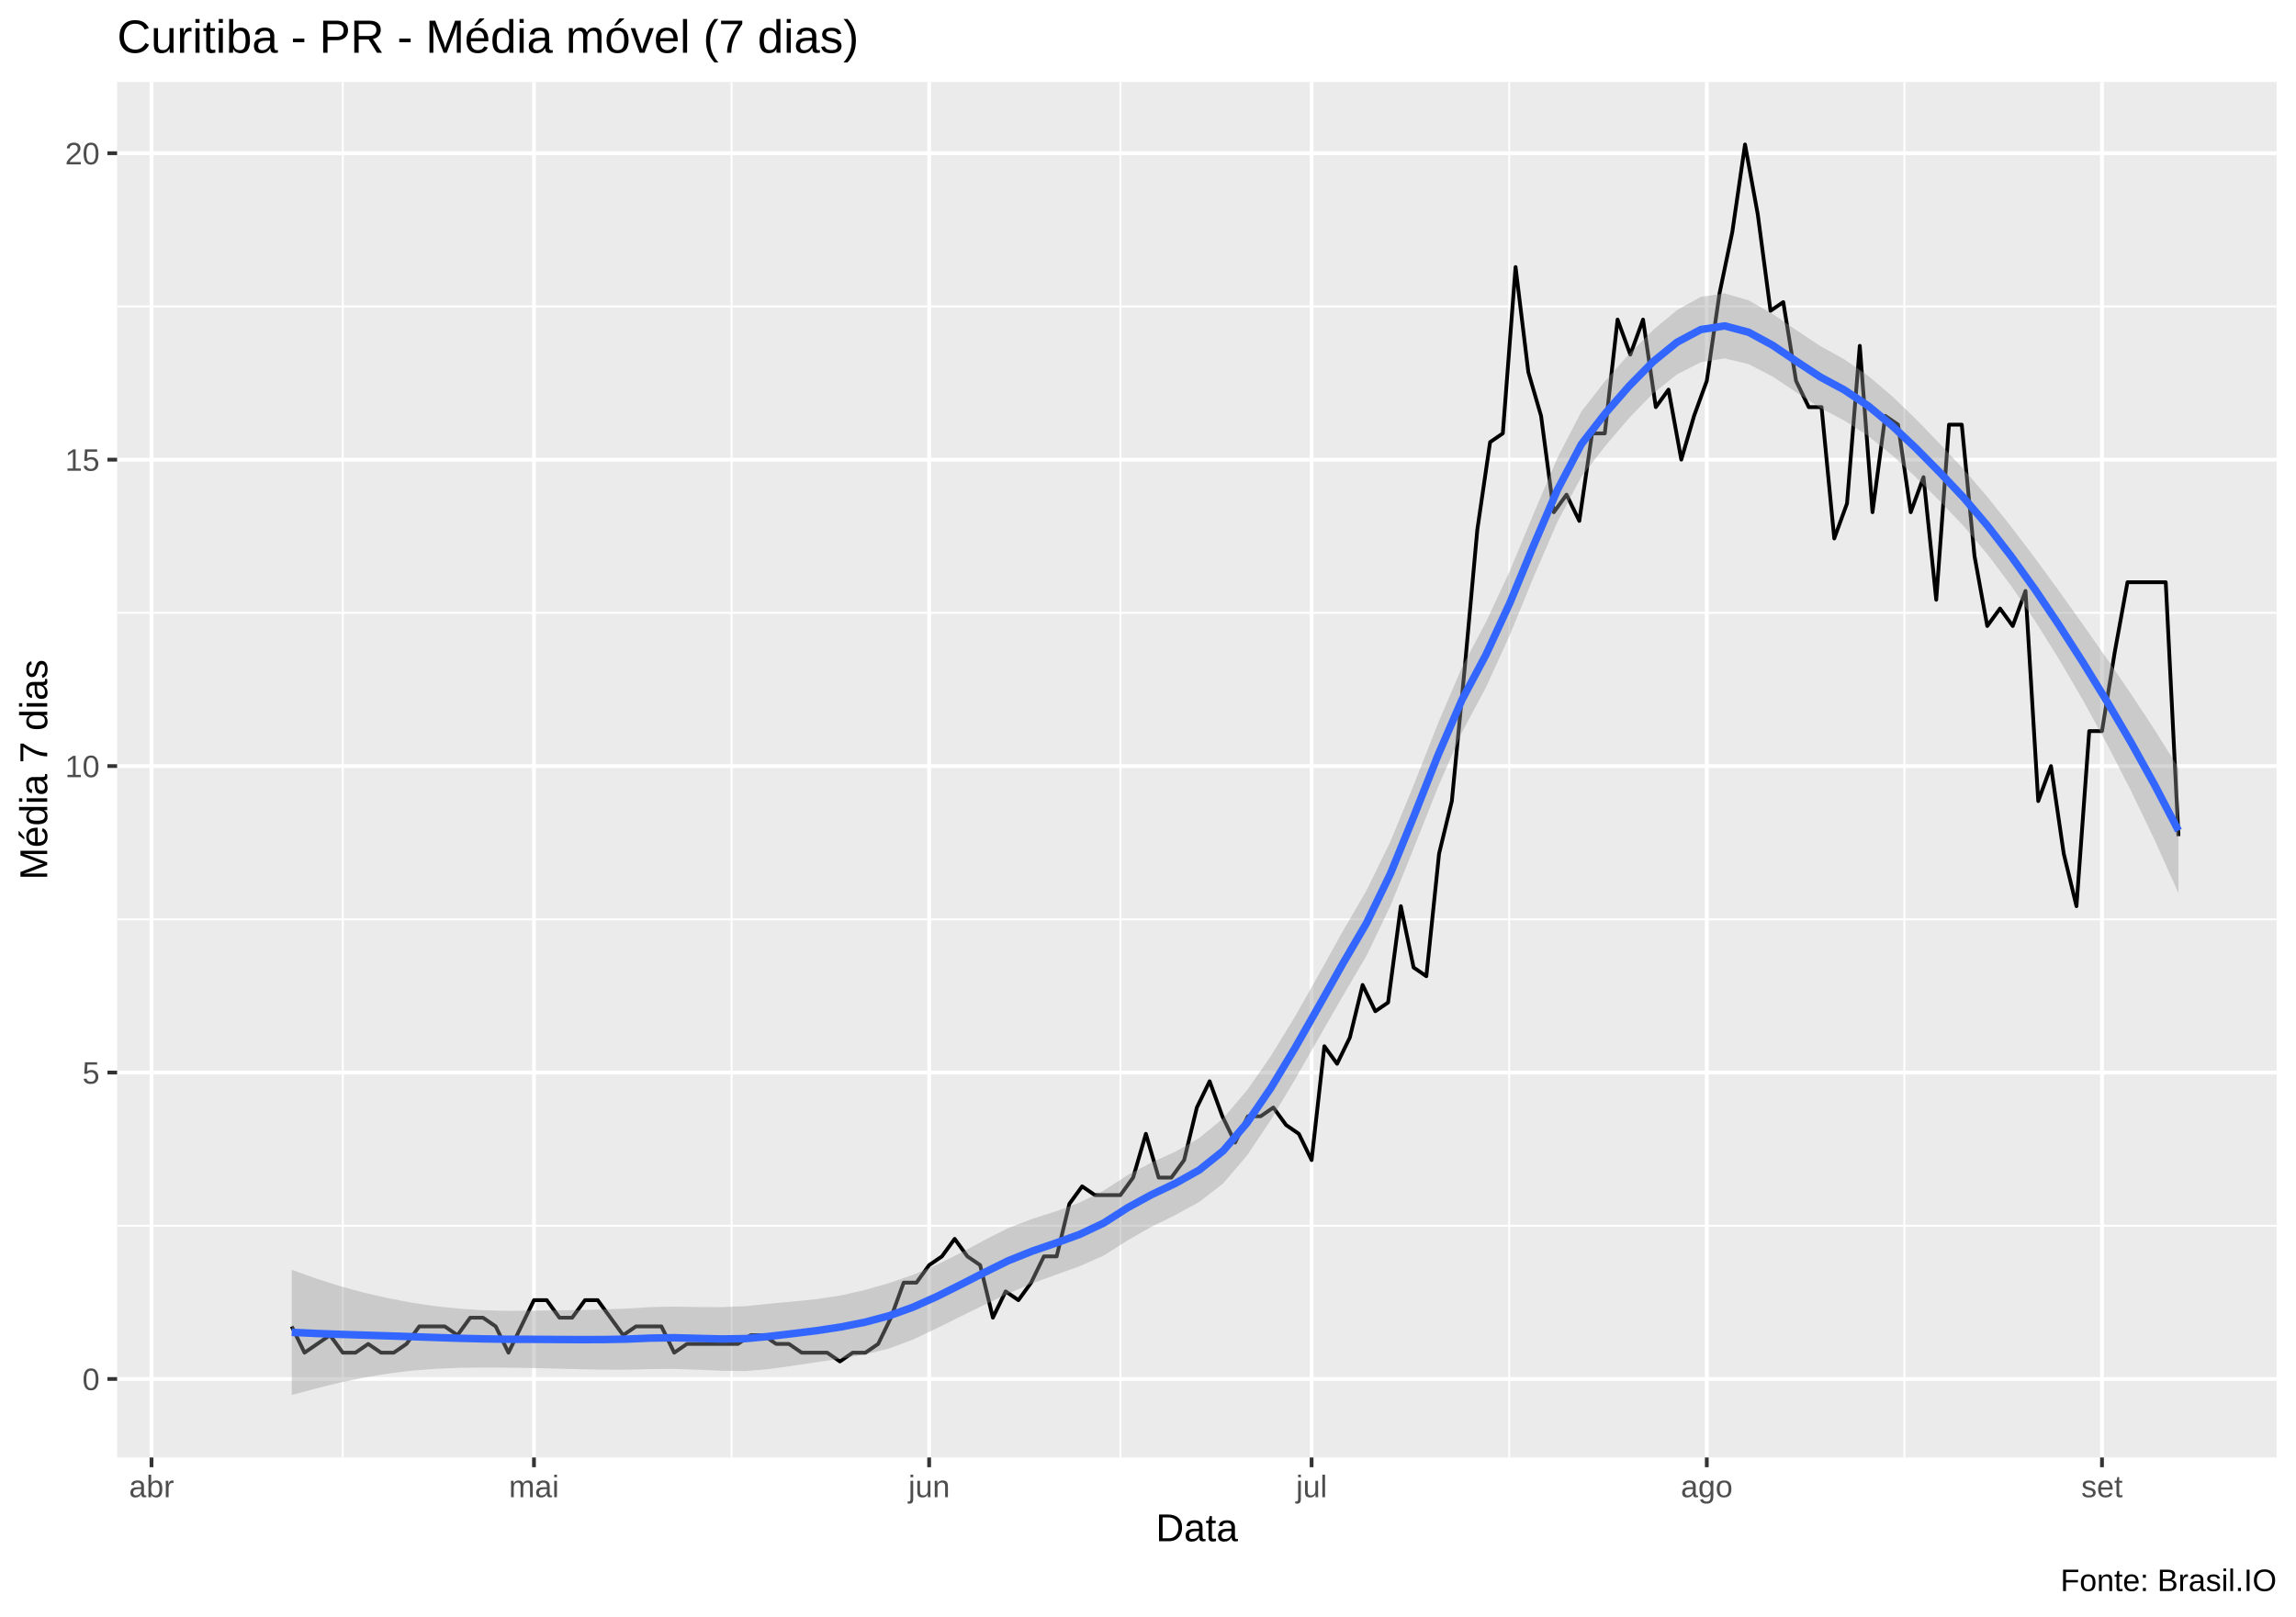
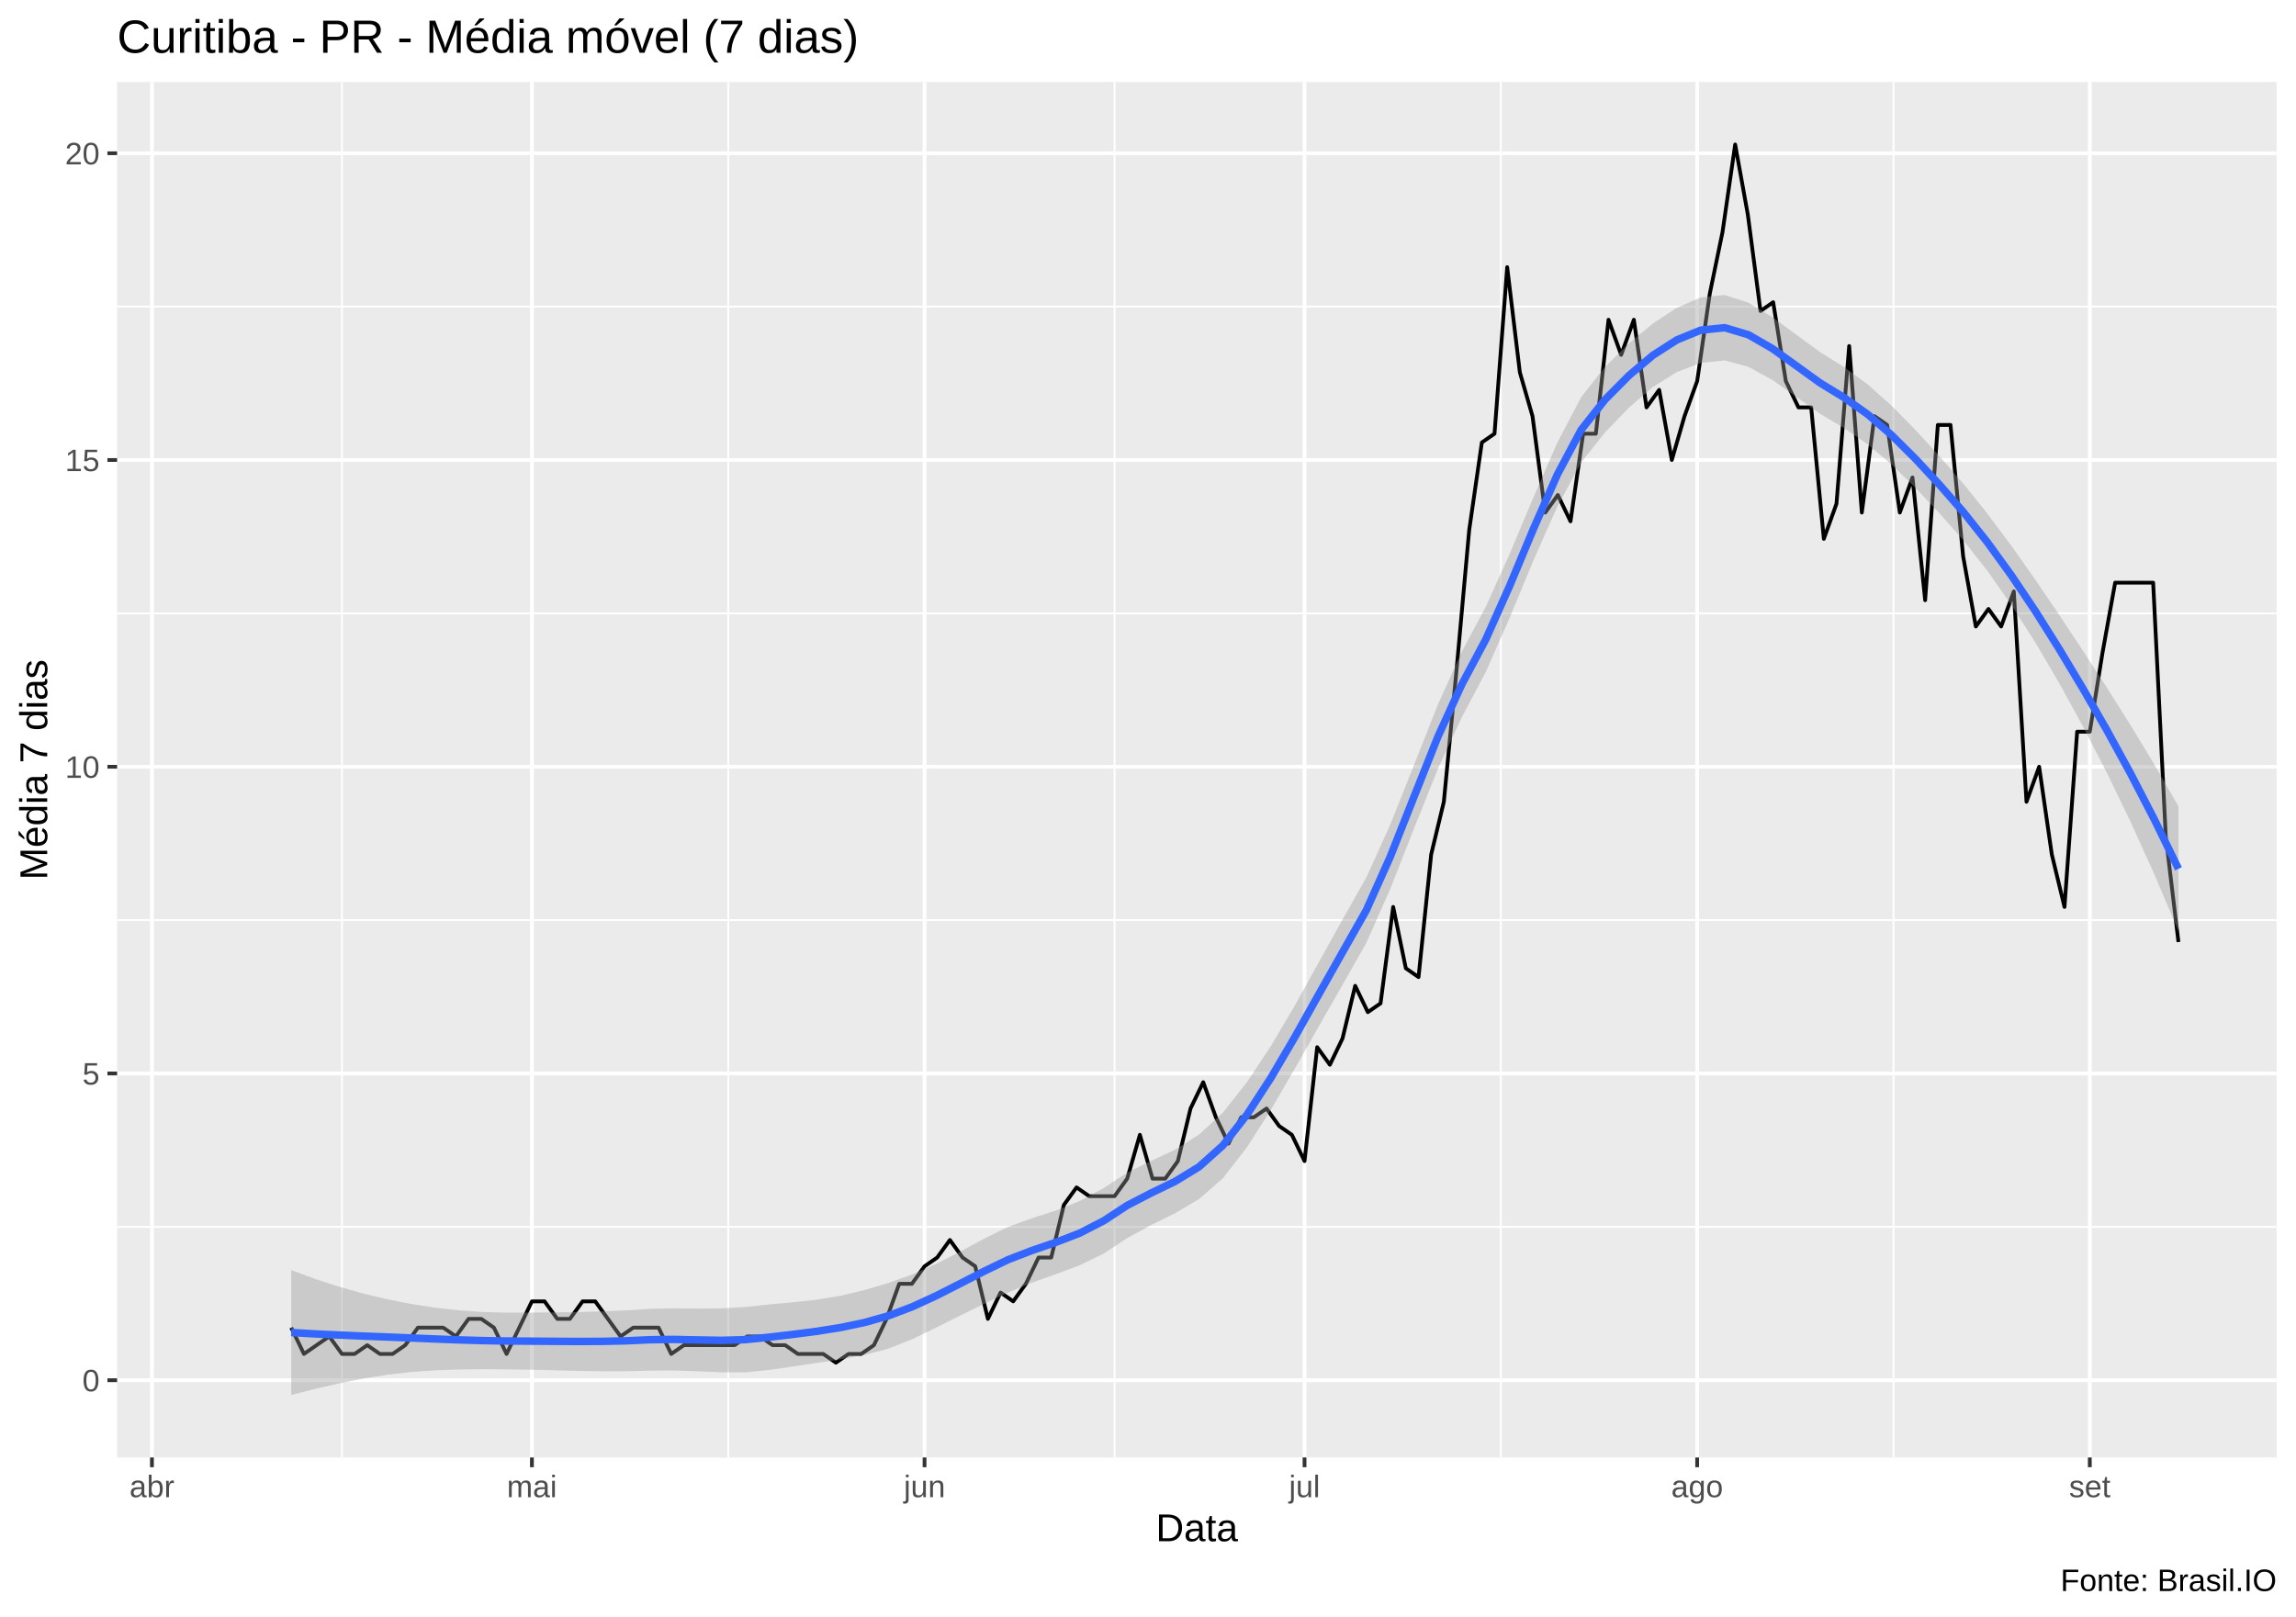
<svg xmlns="http://www.w3.org/2000/svg" viewBox="0 0 649.50 457.50">
  <defs>
    <style type="text/css">
    line, polyline, polygon, path, rect, circle {
      fill: none;
      stroke: #000000;
      stroke-linecap: round;
      stroke-linejoin: round;
      stroke-miterlimit: 10.00;
    }
  </style>
  </defs>
  <rect width="100%" height="100%" style="stroke: none; fill: #FFFFFF;" />
  <rect x="0.00" y="0" width="649.50" height="457.50" style="stroke-width: 1.07; stroke: #FFFFFF; fill: #FFFFFF;" />
  <defs>
    <clipPath id="cpMzMuMTN8NjQ0LjAyfDQxMi4zOHwyMy4xOQ==">
      <rect x="33.13" y="23.19" width="610.89" height="389.19" />
    </clipPath>
  </defs>
  <rect x="33.13" y="23.19" width="610.89" height="389.19" style="stroke-width: 1.07; stroke: none; fill: #EBEBEB;" clip-path="url(#cpMzMuMTN8NjQ0LjAyfDQxMi4zOHwyMy4xOQ==)" />
-   <polyline points="33.13,346.81 644.02,346.81 " style="stroke-width: 0.53; stroke: #FFFFFF; stroke-linecap: butt;" clip-path="url(#cpMzMuMTN8NjQ0LjAyfDQxMi4zOHwyMy4xOQ==)" />
-   <polyline points="33.13,260.11 644.02,260.11 " style="stroke-width: 0.53; stroke: #FFFFFF; stroke-linecap: butt;" clip-path="url(#cpMzMuMTN8NjQ0LjAyfDQxMi4zOHwyMy4xOQ==)" />
-   <polyline points="33.13,173.40 644.02,173.40 " style="stroke-width: 0.53; stroke: #FFFFFF; stroke-linecap: butt;" clip-path="url(#cpMzMuMTN8NjQ0LjAyfDQxMi4zOHwyMy4xOQ==)" />
-   <polyline points="33.13,86.70 644.02,86.70 " style="stroke-width: 0.53; stroke: #FFFFFF; stroke-linecap: butt;" clip-path="url(#cpMzMuMTN8NjQ0LjAyfDQxMi4zOHwyMy4xOQ==)" />
-   <polyline points="96.96,412.38 96.96,23.19 " style="stroke-width: 0.53; stroke: #FFFFFF; stroke-linecap: butt;" clip-path="url(#cpMzMuMTN8NjQ0LjAyfDQxMi4zOHwyMy4xOQ==)" />
-   <polyline points="206.95,412.38 206.95,23.19 " style="stroke-width: 0.53; stroke: #FFFFFF; stroke-linecap: butt;" clip-path="url(#cpMzMuMTN8NjQ0LjAyfDQxMi4zOHwyMy4xOQ==)" />
-   <polyline points="316.94,412.38 316.94,23.19 " style="stroke-width: 0.53; stroke: #FFFFFF; stroke-linecap: butt;" clip-path="url(#cpMzMuMTN8NjQ0LjAyfDQxMi4zOHwyMy4xOQ==)" />
-   <polyline points="426.93,412.38 426.93,23.19 " style="stroke-width: 0.53; stroke: #FFFFFF; stroke-linecap: butt;" clip-path="url(#cpMzMuMTN8NjQ0LjAyfDQxMi4zOHwyMy4xOQ==)" />
-   <polyline points="538.72,412.38 538.72,23.19 " style="stroke-width: 0.53; stroke: #FFFFFF; stroke-linecap: butt;" clip-path="url(#cpMzMuMTN8NjQ0LjAyfDQxMi4zOHwyMy4xOQ==)" />
-   <polyline points="33.13,390.16 644.02,390.16 " style="stroke-width: 1.07; stroke: #FFFFFF; stroke-linecap: butt;" clip-path="url(#cpMzMuMTN8NjQ0LjAyfDQxMi4zOHwyMy4xOQ==)" />
-   <polyline points="33.13,303.46 644.02,303.46 " style="stroke-width: 1.07; stroke: #FFFFFF; stroke-linecap: butt;" clip-path="url(#cpMzMuMTN8NjQ0LjAyfDQxMi4zOHwyMy4xOQ==)" />
-   <polyline points="33.13,216.75 644.02,216.75 " style="stroke-width: 1.07; stroke: #FFFFFF; stroke-linecap: butt;" clip-path="url(#cpMzMuMTN8NjQ0LjAyfDQxMi4zOHwyMy4xOQ==)" />
-   <polyline points="33.13,130.05 644.02,130.05 " style="stroke-width: 1.07; stroke: #FFFFFF; stroke-linecap: butt;" clip-path="url(#cpMzMuMTN8NjQ0LjAyfDQxMi4zOHwyMy4xOQ==)" />
-   <polyline points="33.13,43.35 644.02,43.35 " style="stroke-width: 1.07; stroke: #FFFFFF; stroke-linecap: butt;" clip-path="url(#cpMzMuMTN8NjQ0LjAyfDQxMi4zOHwyMy4xOQ==)" />
-   <polyline points="42.86,412.38 42.86,23.19 " style="stroke-width: 1.07; stroke: #FFFFFF; stroke-linecap: butt;" clip-path="url(#cpMzMuMTN8NjQ0LjAyfDQxMi4zOHwyMy4xOQ==)" />
-   <polyline points="151.05,412.38 151.05,23.19 " style="stroke-width: 1.07; stroke: #FFFFFF; stroke-linecap: butt;" clip-path="url(#cpMzMuMTN8NjQ0LjAyfDQxMi4zOHwyMy4xOQ==)" />
-   <polyline points="262.84,412.38 262.84,23.19 " style="stroke-width: 1.07; stroke: #FFFFFF; stroke-linecap: butt;" clip-path="url(#cpMzMuMTN8NjQ0LjAyfDQxMi4zOHwyMy4xOQ==)" />
-   <polyline points="371.03,412.38 371.03,23.19 " style="stroke-width: 1.07; stroke: #FFFFFF; stroke-linecap: butt;" clip-path="url(#cpMzMuMTN8NjQ0LjAyfDQxMi4zOHwyMy4xOQ==)" />
-   <polyline points="482.82,412.38 482.82,23.19 " style="stroke-width: 1.07; stroke: #FFFFFF; stroke-linecap: butt;" clip-path="url(#cpMzMuMTN8NjQ0LjAyfDQxMi4zOHwyMy4xOQ==)" />
-   <polyline points="594.62,412.38 594.62,23.19 " style="stroke-width: 1.07; stroke: #FFFFFF; stroke-linecap: butt;" clip-path="url(#cpMzMuMTN8NjQ0LjAyfDQxMi4zOHwyMy4xOQ==)" />
-   <polyline points="82.53,375.29 86.14,382.72 89.75,380.25 93.35,377.77 96.96,382.72 100.56,382.72 104.17,380.25 107.78,382.72 111.38,382.72 114.99,380.25 118.60,375.29 122.20,375.29 125.81,375.29 129.41,377.77 133.02,372.82 136.63,372.82 140.23,375.29 143.84,382.72 147.44,375.29 151.05,367.86 154.66,367.86 158.26,372.82 161.87,372.82 165.48,367.86 169.08,367.86 172.69,372.82 176.29,377.77 179.90,375.29 183.51,375.29 187.11,375.29 190.72,382.72 194.33,380.25 197.93,380.25 201.54,380.25 205.14,380.25 208.75,380.25 212.36,377.77 215.96,377.77 219.57,380.25 223.18,380.25 226.78,382.72 230.39,382.72 233.99,382.72 237.60,385.20 241.21,382.72 244.81,382.72 248.42,380.25 252.03,372.82 255.63,362.91 259.24,362.91 262.84,357.95 266.45,355.48 270.06,350.52 273.66,355.48 277.27,357.95 280.87,372.82 284.48,365.38 288.09,367.86 291.69,362.91 295.30,355.48 298.91,355.48 302.51,340.61 306.12,335.66 309.72,338.14 313.33,338.14 316.94,338.14 320.54,333.18 324.15,320.80 327.76,333.18 331.36,333.18 334.97,328.23 338.57,313.36 342.18,305.93 345.79,315.84 349.39,323.27 353.00,315.84 356.61,315.84 360.21,313.36 363.82,318.32 367.42,320.80 371.03,328.23 374.64,296.02 378.24,300.98 381.85,293.55 385.46,278.68 389.06,286.12 392.67,283.64 396.27,256.39 399.88,273.73 403.49,276.21 407.09,241.53 410.70,226.66 414.30,189.51 417.91,149.87 421.52,125.10 425.12,122.62 428.73,75.56 432.34,105.28 435.94,117.67 439.55,144.92 443.15,139.96 446.76,147.39 450.37,122.62 453.97,122.62 457.58,90.42 461.19,100.33 464.79,90.42 468.40,115.19 472.00,110.24 475.61,130.05 479.22,117.67 482.82,107.76 486.43,82.99 490.04,65.65 493.64,40.88 497.25,60.69 500.85,87.94 504.46,85.47 508.07,107.76 511.67,115.19 515.28,115.19 518.88,152.35 522.49,142.44 526.10,97.85 529.70,144.92 533.31,117.67 536.92,120.15 540.52,144.92 544.13,135.01 547.73,169.69 551.34,120.15 554.95,120.15 558.55,157.30 562.16,177.12 565.77,172.17 569.37,177.12 572.98,167.21 576.58,226.66 580.19,216.75 583.80,241.53 587.40,256.39 591.01,206.85 594.62,206.85 598.22,184.55 601.83,164.73 605.43,164.73 609.04,164.73 612.65,164.73 616.25,236.57 " style="stroke-width: 1.07; stroke-linecap: butt;" clip-path="url(#cpMzMuMTN8NjQ0LjAyfDQxMi4zOHwyMy4xOQ==)" />
-   <polygon points="82.53,359.26 89.29,361.70 96.04,363.85 102.80,365.70 109.56,367.26 116.31,368.54 123.07,369.55 129.82,370.26 136.58,370.70 143.34,370.88 150.09,370.83 156.85,370.75 163.60,370.66 170.36,370.50 177.12,370.24 183.87,369.83 190.63,369.68 197.38,369.81 204.14,369.84 210.90,369.55 217.65,368.86 224.41,368.23 231.16,367.55 237.92,366.51 244.68,364.98 251.43,363.05 258.19,360.73 264.94,357.88 271.70,354.51 278.46,350.88 285.21,347.46 291.97,344.88 298.72,342.72 305.48,340.21 312.24,336.84 318.99,332.45 325.75,328.93 332.50,325.84 339.26,321.98 346.01,316.40 352.77,308.46 359.53,298.75 366.28,287.70 373.04,275.76 379.79,263.59 386.55,251.95 393.31,238.13 400.06,221.72 406.82,204.57 413.57,188.79 420.33,176.05 427.09,161.56 433.84,145.33 440.60,129.49 447.35,116.44 454.11,107.75 460.87,100.18 467.62,93.38 474.38,87.76 481.13,83.99 487.89,83.01 494.65,84.98 501.40,88.80 508.16,93.42 514.91,97.89 521.67,101.64 528.43,106.29 535.18,112.03 541.94,118.54 548.69,125.50 555.45,132.73 562.21,140.61 568.96,149.07 575.72,157.98 582.47,167.24 589.23,176.71 595.98,186.33 602.74,196.21 609.50,206.48 616.25,217.28 616.25,252.71 609.50,237.65 602.74,223.58 595.98,210.43 589.23,198.11 582.47,186.53 575.72,175.73 568.96,165.81 562.21,156.83 555.45,148.82 548.69,141.72 541.94,135.00 535.18,128.76 528.43,123.31 521.67,118.95 514.91,115.43 508.16,111.02 501.40,106.53 494.65,103.02 487.89,101.41 481.13,102.49 474.38,105.94 467.62,111.31 460.87,118.25 454.11,126.18 447.35,134.90 440.60,147.60 433.84,163.25 427.09,179.70 420.33,194.53 413.57,207.19 406.82,222.62 400.06,239.66 393.31,256.35 386.55,270.45 379.79,281.93 373.04,293.70 366.28,305.51 359.53,316.82 352.77,326.91 346.01,334.84 339.26,340.07 332.50,343.77 325.75,347.09 318.99,350.94 312.24,355.22 305.48,358.24 298.72,360.66 291.97,363.12 285.21,365.97 278.46,369.19 271.70,372.49 264.94,375.85 258.19,379.04 251.43,381.56 244.68,383.21 237.92,384.38 231.16,385.39 224.41,386.40 217.65,387.35 210.90,387.93 204.14,387.84 197.38,387.53 190.63,387.31 183.87,387.37 177.12,387.54 170.36,387.52 163.60,387.39 156.85,387.21 150.09,387.05 143.34,386.96 136.58,386.92 129.82,387.01 123.07,387.30 116.31,387.83 109.56,388.66 102.80,389.80 96.04,391.22 89.29,392.87 82.53,394.69 " style="stroke-width: 0.00; stroke: none; fill: #999999; fill-opacity: 0.40;" clip-path="url(#cpMzMuMTN8NjQ0LjAyfDQxMi4zOHwyMy4xOQ==)" />
-   <polyline points="82.53,359.26 89.29,361.70 96.04,363.85 102.80,365.70 109.56,367.26 116.31,368.54 123.07,369.55 129.82,370.26 136.58,370.70 143.34,370.88 150.09,370.83 156.85,370.75 163.60,370.66 170.36,370.50 177.12,370.24 183.87,369.83 190.63,369.68 197.38,369.81 204.14,369.84 210.90,369.55 217.65,368.86 224.41,368.23 231.16,367.55 237.92,366.51 244.68,364.98 251.43,363.05 258.19,360.73 264.94,357.88 271.70,354.51 278.46,350.88 285.21,347.46 291.97,344.88 298.72,342.72 305.48,340.21 312.24,336.84 318.99,332.45 325.75,328.93 332.50,325.84 339.26,321.98 346.01,316.40 352.77,308.46 359.53,298.75 366.28,287.70 373.04,275.76 379.79,263.59 386.55,251.95 393.31,238.13 400.06,221.72 406.82,204.57 413.57,188.79 420.33,176.05 427.09,161.56 433.84,145.33 440.60,129.49 447.35,116.44 454.11,107.75 460.87,100.18 467.62,93.38 474.38,87.76 481.13,83.99 487.89,83.01 494.65,84.98 501.40,88.80 508.16,93.42 514.91,97.89 521.67,101.64 528.43,106.29 535.18,112.03 541.94,118.54 548.69,125.50 555.45,132.73 562.21,140.61 568.96,149.07 575.72,157.98 582.47,167.24 589.23,176.71 595.98,186.33 602.74,196.21 609.50,206.48 616.25,217.28 " style="stroke-width: 2.13; stroke: none;" clip-path="url(#cpMzMuMTN8NjQ0LjAyfDQxMi4zOHwyMy4xOQ==)" />
-   <polyline points="616.25,252.71 609.50,237.65 602.74,223.58 595.98,210.43 589.23,198.11 582.47,186.53 575.72,175.73 568.96,165.81 562.21,156.83 555.45,148.82 548.69,141.72 541.94,135.00 535.18,128.76 528.43,123.31 521.67,118.95 514.91,115.43 508.16,111.02 501.40,106.53 494.65,103.02 487.89,101.41 481.13,102.49 474.38,105.94 467.62,111.31 460.87,118.25 454.11,126.18 447.35,134.90 440.60,147.60 433.84,163.25 427.09,179.70 420.33,194.53 413.57,207.19 406.82,222.62 400.06,239.66 393.31,256.35 386.55,270.45 379.79,281.93 373.04,293.70 366.28,305.51 359.53,316.82 352.77,326.91 346.01,334.84 339.26,340.07 332.50,343.77 325.75,347.09 318.99,350.94 312.24,355.22 305.48,358.24 298.72,360.66 291.97,363.12 285.21,365.97 278.46,369.19 271.70,372.49 264.94,375.85 258.19,379.04 251.43,381.56 244.68,383.21 237.92,384.38 231.16,385.39 224.41,386.40 217.65,387.35 210.90,387.93 204.14,387.84 197.38,387.53 190.63,387.31 183.87,387.37 177.12,387.54 170.36,387.52 163.60,387.39 156.85,387.21 150.09,387.05 143.34,386.96 136.58,386.92 129.82,387.01 123.07,387.30 116.31,387.83 109.56,388.66 102.80,389.80 96.04,391.22 89.29,392.87 82.53,394.69 " style="stroke-width: 2.13; stroke: none;" clip-path="url(#cpMzMuMTN8NjQ0LjAyfDQxMi4zOHwyMy4xOQ==)" />
-   <polyline points="82.53,376.97 89.29,377.28 96.04,377.53 102.80,377.75 109.56,377.96 116.31,378.18 123.07,378.42 129.82,378.64 136.58,378.81 143.34,378.92 150.09,378.94 156.85,378.98 163.60,379.02 170.36,379.01 177.12,378.89 183.87,378.60 190.63,378.49 197.38,378.67 204.14,378.84 210.90,378.74 217.65,378.11 224.41,377.31 231.16,376.47 237.92,375.44 244.68,374.10 251.43,372.30 258.19,369.88 264.94,366.87 271.70,363.50 278.46,360.04 285.21,356.71 291.97,354.00 298.72,351.69 305.48,349.23 312.24,346.03 318.99,341.70 325.75,338.01 332.50,334.81 339.26,331.03 346.01,325.62 352.77,317.69 359.53,307.79 366.28,296.61 373.04,284.73 379.79,272.76 386.55,261.20 393.31,247.24 400.06,230.69 406.82,213.59 413.57,197.99 420.33,185.29 427.09,170.63 433.84,154.29 440.60,138.54 447.35,125.67 454.11,116.96 460.87,109.21 467.62,102.34 474.38,96.85 481.13,93.24 487.89,92.21 494.65,94.00 501.40,97.67 508.16,102.22 514.91,106.66 521.67,110.29 528.43,114.80 535.18,120.40 541.94,126.77 548.69,133.61 555.45,140.77 562.21,148.72 568.96,157.44 575.72,166.85 582.47,176.88 589.23,187.41 595.98,198.38 602.74,209.90 609.50,222.07 616.25,235.00 " style="stroke-width: 2.13; stroke: #3366FF; stroke-linecap: butt;" clip-path="url(#cpMzMuMTN8NjQ0LjAyfDQxMi4zOHwyMy4xOQ==)" />
+   <polyline points="33.13,347.12 644.02,347.12 " style="stroke-width: 0.53; stroke: #FFFFFF; stroke-linecap: butt;" clip-path="url(#cpMzMuMTN8NjQ0LjAyfDQxMi4zOHwyMy4xOQ==)" />
+   <polyline points="33.13,260.33 644.02,260.33 " style="stroke-width: 0.53; stroke: #FFFFFF; stroke-linecap: butt;" clip-path="url(#cpMzMuMTN8NjQ0LjAyfDQxMi4zOHwyMy4xOQ==)" />
+   <polyline points="33.13,173.54 644.02,173.54 " style="stroke-width: 0.53; stroke: #FFFFFF; stroke-linecap: butt;" clip-path="url(#cpMzMuMTN8NjQ0LjAyfDQxMi4zOHwyMy4xOQ==)" />
+   <polyline points="33.13,86.75 644.02,86.75 " style="stroke-width: 0.53; stroke: #FFFFFF; stroke-linecap: butt;" clip-path="url(#cpMzMuMTN8NjQ0LjAyfDQxMi4zOHwyMy4xOQ==)" />
+   <polyline points="96.73,412.38 96.73,23.19 " style="stroke-width: 0.53; stroke: #FFFFFF; stroke-linecap: butt;" clip-path="url(#cpMzMuMTN8NjQ0LjAyfDQxMi4zOHwyMy4xOQ==)" />
+   <polyline points="206.01,412.38 206.01,23.19 " style="stroke-width: 0.53; stroke: #FFFFFF; stroke-linecap: butt;" clip-path="url(#cpMzMuMTN8NjQ0LjAyfDQxMi4zOHwyMy4xOQ==)" />
+   <polyline points="315.29,412.38 315.29,23.19 " style="stroke-width: 0.53; stroke: #FFFFFF; stroke-linecap: butt;" clip-path="url(#cpMzMuMTN8NjQ0LjAyfDQxMi4zOHwyMy4xOQ==)" />
+   <polyline points="424.56,412.38 424.56,23.19 " style="stroke-width: 0.53; stroke: #FFFFFF; stroke-linecap: butt;" clip-path="url(#cpMzMuMTN8NjQ0LjAyfDQxMi4zOHwyMy4xOQ==)" />
+   <polyline points="535.64,412.38 535.64,23.19 " style="stroke-width: 0.53; stroke: #FFFFFF; stroke-linecap: butt;" clip-path="url(#cpMzMuMTN8NjQ0LjAyfDQxMi4zOHwyMy4xOQ==)" />
+   <polyline points="33.13,390.51 644.02,390.51 " style="stroke-width: 1.07; stroke: #FFFFFF; stroke-linecap: butt;" clip-path="url(#cpMzMuMTN8NjQ0LjAyfDQxMi4zOHwyMy4xOQ==)" />
+   <polyline points="33.13,303.72 644.02,303.72 " style="stroke-width: 1.07; stroke: #FFFFFF; stroke-linecap: butt;" clip-path="url(#cpMzMuMTN8NjQ0LjAyfDQxMi4zOHwyMy4xOQ==)" />
+   <polyline points="33.13,216.94 644.02,216.94 " style="stroke-width: 1.07; stroke: #FFFFFF; stroke-linecap: butt;" clip-path="url(#cpMzMuMTN8NjQ0LjAyfDQxMi4zOHwyMy4xOQ==)" />
+   <polyline points="33.13,130.15 644.02,130.15 " style="stroke-width: 1.07; stroke: #FFFFFF; stroke-linecap: butt;" clip-path="url(#cpMzMuMTN8NjQ0LjAyfDQxMi4zOHwyMy4xOQ==)" />
+   <polyline points="33.13,43.36 644.02,43.36 " style="stroke-width: 1.07; stroke: #FFFFFF; stroke-linecap: butt;" clip-path="url(#cpMzMuMTN8NjQ0LjAyfDQxMi4zOHwyMy4xOQ==)" />
+   <polyline points="42.98,412.38 42.98,23.19 " style="stroke-width: 1.07; stroke: #FFFFFF; stroke-linecap: butt;" clip-path="url(#cpMzMuMTN8NjQ0LjAyfDQxMi4zOHwyMy4xOQ==)" />
+   <polyline points="150.47,412.38 150.47,23.19 " style="stroke-width: 1.07; stroke: #FFFFFF; stroke-linecap: butt;" clip-path="url(#cpMzMuMTN8NjQ0LjAyfDQxMi4zOHwyMy4xOQ==)" />
+   <polyline points="261.54,412.38 261.54,23.19 " style="stroke-width: 1.07; stroke: #FFFFFF; stroke-linecap: butt;" clip-path="url(#cpMzMuMTN8NjQ0LjAyfDQxMi4zOHwyMy4xOQ==)" />
+   <polyline points="369.03,412.38 369.03,23.19 " style="stroke-width: 1.07; stroke: #FFFFFF; stroke-linecap: butt;" clip-path="url(#cpMzMuMTN8NjQ0LjAyfDQxMi4zOHwyMy4xOQ==)" />
+   <polyline points="480.10,412.38 480.10,23.19 " style="stroke-width: 1.07; stroke: #FFFFFF; stroke-linecap: butt;" clip-path="url(#cpMzMuMTN8NjQ0LjAyfDQxMi4zOHwyMy4xOQ==)" />
+   <polyline points="591.17,412.38 591.17,23.19 " style="stroke-width: 1.07; stroke: #FFFFFF; stroke-linecap: butt;" clip-path="url(#cpMzMuMTN8NjQ0LjAyfDQxMi4zOHwyMy4xOQ==)" />
+   <polyline points="82.39,375.64 85.98,383.08 89.56,380.60 93.14,378.12 96.73,383.08 100.31,383.08 103.89,380.60 107.47,383.08 111.06,383.08 114.64,380.60 118.22,375.64 121.81,375.64 125.39,375.64 128.97,378.12 132.55,373.16 136.14,373.16 139.72,375.64 143.30,383.08 146.89,375.64 150.47,368.20 154.05,368.20 157.64,373.16 161.22,373.16 164.80,368.20 168.38,368.20 171.97,373.16 175.55,378.12 179.13,375.64 182.72,375.64 186.30,375.64 189.88,383.08 193.46,380.60 197.05,380.60 200.63,380.60 204.21,380.60 207.80,380.60 211.38,378.12 214.96,378.12 218.55,380.60 222.13,380.60 225.71,383.08 229.29,383.08 232.88,383.08 236.46,385.55 240.04,383.08 243.63,383.08 247.21,380.60 250.79,373.16 254.37,363.24 257.96,363.24 261.54,358.28 265.12,355.80 268.71,350.84 272.29,355.80 275.87,358.28 279.46,373.16 283.04,365.72 286.62,368.20 290.20,363.24 293.79,355.80 297.37,355.80 300.95,340.92 304.54,335.96 308.12,338.44 311.70,338.44 315.29,338.44 318.87,333.48 322.45,321.08 326.03,333.48 329.62,333.48 333.20,328.52 336.78,313.64 340.37,306.20 343.95,316.12 347.53,323.56 351.11,316.12 354.70,316.12 358.28,313.64 361.86,318.60 365.45,321.08 369.03,328.52 372.61,296.29 376.20,301.25 379.78,293.81 383.36,278.93 386.94,286.37 390.53,283.89 394.11,256.61 397.69,273.97 401.28,276.45 404.86,241.73 408.44,226.85 412.02,189.66 415.61,149.98 419.19,125.19 422.77,122.71 426.36,75.59 429.94,105.35 433.52,117.75 437.11,145.02 440.69,140.06 444.27,147.50 447.85,122.71 451.44,122.71 455.02,90.47 458.60,100.39 462.19,90.47 465.77,115.27 469.35,110.31 472.93,130.15 476.52,117.75 480.10,107.83 483.68,83.03 487.27,65.67 490.85,40.88 494.43,60.71 498.02,87.99 501.60,85.51 505.18,107.83 508.76,115.27 512.35,115.27 515.93,152.46 519.51,142.54 523.10,97.91 526.68,145.02 530.26,117.75 533.84,120.23 537.43,145.02 541.01,135.10 544.59,169.82 548.18,120.23 551.76,120.23 555.34,157.42 558.93,177.26 562.51,172.30 566.09,177.26 569.67,167.34 573.26,226.85 576.84,216.94 580.42,241.73 584.01,256.61 587.59,207.02 591.17,207.02 594.76,184.70 598.34,164.86 601.92,164.86 605.50,164.86 609.09,164.86 612.67,236.77 616.25,266.53 " style="stroke-width: 1.07; stroke-linecap: butt;" clip-path="url(#cpMzMuMTN8NjQ0LjAyfDQxMi4zOHwyMy4xOQ==)" />
+   <polygon points="82.39,359.35 89.15,361.86 95.91,364.06 102.67,365.97 109.42,367.58 116.18,368.91 122.94,369.97 129.70,370.73 136.46,371.20 143.21,371.40 149.97,371.38 156.73,371.32 163.49,371.22 170.24,371.05 177.00,370.76 183.76,370.33 190.52,370.17 197.27,370.24 204.03,370.19 210.79,369.80 217.55,369.07 224.31,368.46 231.06,367.74 237.82,366.61 244.58,365.00 251.34,362.99 258.09,360.57 264.85,357.60 271.61,354.13 278.37,350.47 285.12,347.15 291.88,344.71 298.64,342.52 305.40,339.83 312.16,336.18 318.91,331.78 325.67,328.46 332.43,325.26 339.19,321.01 345.94,314.79 352.70,306.24 359.46,296.05 366.22,284.61 372.98,272.43 379.73,260.25 386.49,248.31 393.25,233.40 400.01,216.42 406.76,199.33 413.52,184.38 420.28,171.72 427.04,156.77 433.79,140.69 440.55,125.23 447.31,112.34 454.07,103.77 460.83,97.12 467.58,91.53 474.34,87.08 481.10,84.15 487.86,83.46 494.61,85.65 501.37,89.73 508.13,94.69 514.89,99.63 521.64,103.85 528.40,108.80 535.16,114.85 541.92,121.71 548.68,129.11 555.43,136.88 562.19,145.32 568.95,154.38 575.71,163.94 582.46,173.89 589.22,184.10 595.98,194.52 602.74,205.25 609.49,216.41 616.25,228.14 616.25,263.48 609.49,247.52 602.74,232.60 595.98,218.62 589.22,205.51 582.46,193.18 575.71,181.69 568.95,171.11 562.19,161.51 555.43,152.91 548.68,145.27 541.92,138.09 535.16,131.50 528.40,125.75 521.64,121.10 514.89,117.09 508.13,112.27 501.37,107.51 494.61,103.79 487.86,101.96 481.10,102.69 474.34,105.27 467.58,109.51 460.83,115.31 454.07,122.30 447.31,130.82 440.55,143.31 433.79,158.56 427.04,174.83 420.28,190.18 413.52,202.93 406.76,217.55 400.01,234.41 393.25,251.57 386.49,266.83 379.73,278.75 372.98,290.54 366.22,302.47 359.46,314.08 352.70,324.66 345.94,333.36 339.19,339.26 332.43,343.25 325.67,346.60 318.91,350.28 312.16,354.70 305.40,358.00 298.64,360.51 291.88,362.93 285.12,365.70 278.37,368.92 271.61,372.22 264.85,375.61 258.09,378.88 251.34,381.57 244.58,383.36 237.82,384.59 231.06,385.62 224.31,386.63 217.55,387.61 210.79,388.29 204.03,388.28 197.27,387.99 190.52,387.76 183.76,387.80 177.00,387.98 170.24,387.99 163.49,387.88 156.73,387.70 149.97,387.54 143.21,387.44 136.46,387.39 129.70,387.47 122.94,387.72 116.18,388.21 109.42,388.99 102.67,390.06 95.91,391.41 89.15,392.97 82.39,394.69 " style="stroke-width: 0.00; stroke: none; fill: #999999; fill-opacity: 0.40;" clip-path="url(#cpMzMuMTN8NjQ0LjAyfDQxMi4zOHwyMy4xOQ==)" />
+   <polyline points="82.39,359.35 89.15,361.86 95.91,364.06 102.67,365.97 109.42,367.58 116.18,368.91 122.94,369.97 129.70,370.73 136.46,371.20 143.21,371.40 149.97,371.38 156.73,371.32 163.49,371.22 170.24,371.05 177.00,370.76 183.76,370.33 190.52,370.17 197.27,370.24 204.03,370.19 210.79,369.80 217.55,369.07 224.31,368.46 231.06,367.74 237.82,366.61 244.58,365.00 251.34,362.99 258.09,360.57 264.85,357.60 271.61,354.13 278.37,350.47 285.12,347.15 291.88,344.71 298.64,342.52 305.40,339.83 312.16,336.18 318.91,331.78 325.67,328.46 332.43,325.26 339.19,321.01 345.94,314.79 352.70,306.24 359.46,296.05 366.22,284.61 372.98,272.43 379.73,260.25 386.49,248.31 393.25,233.40 400.01,216.42 406.76,199.33 413.52,184.38 420.28,171.72 427.04,156.77 433.79,140.69 440.55,125.23 447.31,112.34 454.07,103.77 460.83,97.12 467.58,91.53 474.34,87.08 481.10,84.15 487.86,83.46 494.61,85.65 501.37,89.73 508.13,94.69 514.89,99.63 521.64,103.85 528.40,108.80 535.16,114.85 541.92,121.71 548.68,129.11 555.43,136.88 562.19,145.32 568.95,154.38 575.71,163.94 582.46,173.89 589.22,184.10 595.98,194.52 602.74,205.25 609.49,216.41 616.25,228.14 " style="stroke-width: 2.13; stroke: none;" clip-path="url(#cpMzMuMTN8NjQ0LjAyfDQxMi4zOHwyMy4xOQ==)" />
+   <polyline points="616.25,263.48 609.49,247.52 602.74,232.60 595.98,218.62 589.22,205.51 582.46,193.18 575.71,181.69 568.95,171.11 562.19,161.51 555.43,152.91 548.68,145.27 541.92,138.09 535.16,131.50 528.40,125.75 521.64,121.10 514.89,117.09 508.13,112.27 501.37,107.51 494.61,103.79 487.86,101.96 481.10,102.69 474.34,105.27 467.58,109.51 460.83,115.31 454.07,122.30 447.31,130.82 440.55,143.31 433.79,158.56 427.04,174.83 420.28,190.18 413.52,202.93 406.76,217.55 400.01,234.41 393.25,251.57 386.49,266.83 379.73,278.75 372.98,290.54 366.22,302.47 359.46,314.08 352.70,324.66 345.94,333.36 339.19,339.26 332.43,343.25 325.67,346.60 318.91,350.28 312.16,354.70 305.40,358.00 298.64,360.51 291.88,362.93 285.12,365.70 278.37,368.92 271.61,372.22 264.85,375.61 258.09,378.88 251.34,381.57 244.58,383.36 237.82,384.59 231.06,385.62 224.31,386.63 217.55,387.61 210.79,388.29 204.03,388.28 197.27,387.99 190.52,387.76 183.76,387.80 177.00,387.98 170.24,387.99 163.49,387.88 156.73,387.70 149.97,387.54 143.21,387.44 136.46,387.39 129.70,387.47 122.94,387.72 116.18,388.21 109.42,388.99 102.67,390.06 95.91,391.41 89.15,392.97 82.39,394.69 " style="stroke-width: 2.13; stroke: none;" clip-path="url(#cpMzMuMTN8NjQ0LjAyfDQxMi4zOHwyMy4xOQ==)" />
+   <polyline points="82.39,377.02 89.15,377.41 95.91,377.73 102.67,378.02 109.42,378.28 116.18,378.56 122.94,378.84 129.70,379.10 136.46,379.30 143.21,379.42 149.97,379.46 156.73,379.51 163.49,379.55 170.24,379.52 177.00,379.37 183.76,379.06 190.52,378.97 197.27,379.11 204.03,379.23 210.79,379.04 217.55,378.34 224.31,377.55 231.06,376.68 237.82,375.60 244.58,374.18 251.34,372.28 258.09,369.72 264.85,366.61 271.61,363.18 278.37,359.69 285.12,356.43 291.88,353.82 298.64,351.51 305.40,348.91 312.16,345.44 318.91,341.03 325.67,337.53 332.43,334.26 339.19,330.13 345.94,324.08 352.70,315.45 359.46,305.06 366.22,293.54 372.98,281.48 379.73,269.50 386.49,257.57 393.25,242.48 400.01,225.41 406.76,208.44 413.52,193.65 420.28,180.95 427.04,165.80 433.79,149.62 440.55,134.27 447.31,121.58 454.07,113.03 460.83,106.22 467.58,100.52 474.34,96.18 481.10,93.42 487.86,92.71 494.61,94.72 501.37,98.62 508.13,103.48 514.89,108.36 521.64,112.48 528.40,117.28 535.16,123.17 541.92,129.90 548.68,137.19 555.43,144.90 562.19,153.42 568.95,162.75 575.71,172.81 582.46,183.54 589.22,194.81 595.98,206.57 602.74,218.92 609.49,231.97 616.25,245.81 " style="stroke-width: 2.13; stroke: #3366FF; stroke-linecap: butt;" clip-path="url(#cpMzMuMTN8NjQ0LjAyfDQxMi4zOHwyMy4xOQ==)" />
  <defs>
    <clipPath id="cpMC4wMHw2NDkuNTB8NDU3LjUwfDAuMDA=">
      <rect x="0.00" y="0.00" width="649.50" height="457.50" />
    </clipPath>
  </defs>
  <g clip-path="url(#cpMC4wMHw2NDkuNTB8NDU3LjUwfDAuMDA=)">
-     <text x="23.30" y="393.31" style="font-size: 8.80px; fill: #4D4D4D; font-family: Arial;" textLength="4.89px" lengthAdjust="spacingAndGlyphs">0</text>
+     <text x="23.30" y="393.66" style="font-size: 8.80px; fill: #4D4D4D; font-family: Arial;" textLength="4.89px" lengthAdjust="spacingAndGlyphs">0</text>
  </g>
  <g clip-path="url(#cpMC4wMHw2NDkuNTB8NDU3LjUwfDAuMDA=)">
-     <text x="23.30" y="306.61" style="font-size: 8.80px; fill: #4D4D4D; font-family: Arial;" textLength="4.89px" lengthAdjust="spacingAndGlyphs">5</text>
+     <text x="23.30" y="306.87" style="font-size: 8.80px; fill: #4D4D4D; font-family: Arial;" textLength="4.89px" lengthAdjust="spacingAndGlyphs">5</text>
  </g>
  <g clip-path="url(#cpMC4wMHw2NDkuNTB8NDU3LjUwfDAuMDA=)">
-     <text x="18.41" y="219.90" style="font-size: 8.80px; fill: #4D4D4D; font-family: Arial;" textLength="9.79px" lengthAdjust="spacingAndGlyphs">10</text>
+     <text x="18.41" y="220.08" style="font-size: 8.80px; fill: #4D4D4D; font-family: Arial;" textLength="9.79px" lengthAdjust="spacingAndGlyphs">10</text>
  </g>
  <g clip-path="url(#cpMC4wMHw2NDkuNTB8NDU3LjUwfDAuMDA=)">
-     <text x="18.41" y="133.20" style="font-size: 8.80px; fill: #4D4D4D; font-family: Arial;" textLength="9.79px" lengthAdjust="spacingAndGlyphs">15</text>
+     <text x="18.41" y="133.30" style="font-size: 8.80px; fill: #4D4D4D; font-family: Arial;" textLength="9.79px" lengthAdjust="spacingAndGlyphs">15</text>
  </g>
  <g clip-path="url(#cpMC4wMHw2NDkuNTB8NDU3LjUwfDAuMDA=)">
-     <text x="18.41" y="46.50" style="font-size: 8.80px; fill: #4D4D4D; font-family: Arial;" textLength="9.79px" lengthAdjust="spacingAndGlyphs">20</text>
+     <text x="18.41" y="46.51" style="font-size: 8.80px; fill: #4D4D4D; font-family: Arial;" textLength="9.79px" lengthAdjust="spacingAndGlyphs">20</text>
  </g>
-   <polyline points="30.39,390.16 33.13,390.16 " style="stroke-width: 1.07; stroke: #333333; stroke-linecap: butt;" clip-path="url(#cpMC4wMHw2NDkuNTB8NDU3LjUwfDAuMDA=)" />
-   <polyline points="30.39,303.46 33.13,303.46 " style="stroke-width: 1.07; stroke: #333333; stroke-linecap: butt;" clip-path="url(#cpMC4wMHw2NDkuNTB8NDU3LjUwfDAuMDA=)" />
-   <polyline points="30.39,216.75 33.13,216.75 " style="stroke-width: 1.07; stroke: #333333; stroke-linecap: butt;" clip-path="url(#cpMC4wMHw2NDkuNTB8NDU3LjUwfDAuMDA=)" />
-   <polyline points="30.39,130.05 33.13,130.05 " style="stroke-width: 1.07; stroke: #333333; stroke-linecap: butt;" clip-path="url(#cpMC4wMHw2NDkuNTB8NDU3LjUwfDAuMDA=)" />
-   <polyline points="30.39,43.35 33.13,43.35 " style="stroke-width: 1.07; stroke: #333333; stroke-linecap: butt;" clip-path="url(#cpMC4wMHw2NDkuNTB8NDU3LjUwfDAuMDA=)" />
-   <polyline points="42.86,415.12 42.86,412.38 " style="stroke-width: 1.07; stroke: #333333; stroke-linecap: butt;" clip-path="url(#cpMC4wMHw2NDkuNTB8NDU3LjUwfDAuMDA=)" />
-   <polyline points="151.05,415.12 151.05,412.38 " style="stroke-width: 1.07; stroke: #333333; stroke-linecap: butt;" clip-path="url(#cpMC4wMHw2NDkuNTB8NDU3LjUwfDAuMDA=)" />
-   <polyline points="262.84,415.12 262.84,412.38 " style="stroke-width: 1.07; stroke: #333333; stroke-linecap: butt;" clip-path="url(#cpMC4wMHw2NDkuNTB8NDU3LjUwfDAuMDA=)" />
-   <polyline points="371.03,415.12 371.03,412.38 " style="stroke-width: 1.07; stroke: #333333; stroke-linecap: butt;" clip-path="url(#cpMC4wMHw2NDkuNTB8NDU3LjUwfDAuMDA=)" />
-   <polyline points="482.82,415.12 482.82,412.38 " style="stroke-width: 1.07; stroke: #333333; stroke-linecap: butt;" clip-path="url(#cpMC4wMHw2NDkuNTB8NDU3LjUwfDAuMDA=)" />
-   <polyline points="594.62,415.12 594.62,412.38 " style="stroke-width: 1.07; stroke: #333333; stroke-linecap: butt;" clip-path="url(#cpMC4wMHw2NDkuNTB8NDU3LjUwfDAuMDA=)" />
+   <polyline points="30.39,390.51 33.13,390.51 " style="stroke-width: 1.07; stroke: #333333; stroke-linecap: butt;" clip-path="url(#cpMC4wMHw2NDkuNTB8NDU3LjUwfDAuMDA=)" />
+   <polyline points="30.39,303.72 33.13,303.72 " style="stroke-width: 1.07; stroke: #333333; stroke-linecap: butt;" clip-path="url(#cpMC4wMHw2NDkuNTB8NDU3LjUwfDAuMDA=)" />
+   <polyline points="30.39,216.94 33.13,216.94 " style="stroke-width: 1.07; stroke: #333333; stroke-linecap: butt;" clip-path="url(#cpMC4wMHw2NDkuNTB8NDU3LjUwfDAuMDA=)" />
+   <polyline points="30.39,130.15 33.13,130.15 " style="stroke-width: 1.07; stroke: #333333; stroke-linecap: butt;" clip-path="url(#cpMC4wMHw2NDkuNTB8NDU3LjUwfDAuMDA=)" />
+   <polyline points="30.39,43.36 33.13,43.36 " style="stroke-width: 1.07; stroke: #333333; stroke-linecap: butt;" clip-path="url(#cpMC4wMHw2NDkuNTB8NDU3LjUwfDAuMDA=)" />
+   <polyline points="42.98,415.12 42.98,412.38 " style="stroke-width: 1.07; stroke: #333333; stroke-linecap: butt;" clip-path="url(#cpMC4wMHw2NDkuNTB8NDU3LjUwfDAuMDA=)" />
+   <polyline points="150.47,415.12 150.47,412.38 " style="stroke-width: 1.07; stroke: #333333; stroke-linecap: butt;" clip-path="url(#cpMC4wMHw2NDkuNTB8NDU3LjUwfDAuMDA=)" />
+   <polyline points="261.54,415.12 261.54,412.38 " style="stroke-width: 1.07; stroke: #333333; stroke-linecap: butt;" clip-path="url(#cpMC4wMHw2NDkuNTB8NDU3LjUwfDAuMDA=)" />
+   <polyline points="369.03,415.12 369.03,412.38 " style="stroke-width: 1.07; stroke: #333333; stroke-linecap: butt;" clip-path="url(#cpMC4wMHw2NDkuNTB8NDU3LjUwfDAuMDA=)" />
+   <polyline points="480.10,415.12 480.10,412.38 " style="stroke-width: 1.07; stroke: #333333; stroke-linecap: butt;" clip-path="url(#cpMC4wMHw2NDkuNTB8NDU3LjUwfDAuMDA=)" />
+   <polyline points="591.17,415.12 591.17,412.38 " style="stroke-width: 1.07; stroke: #333333; stroke-linecap: butt;" clip-path="url(#cpMC4wMHw2NDkuNTB8NDU3LjUwfDAuMDA=)" />
  <g clip-path="url(#cpMC4wMHw2NDkuNTB8NDU3LjUwfDAuMDA=)">
-     <text x="36.51" y="423.61" style="font-size: 8.80px; fill: #4D4D4D; font-family: Arial;" textLength="12.72px" lengthAdjust="spacingAndGlyphs">abr</text>
+     <text x="36.62" y="423.61" style="font-size: 8.80px; fill: #4D4D4D; font-family: Arial;" textLength="12.72px" lengthAdjust="spacingAndGlyphs">abr</text>
  </g>
  <g clip-path="url(#cpMC4wMHw2NDkuNTB8NDU3LjUwfDAuMDA=)">
-     <text x="143.96" y="423.61" style="font-size: 8.80px; fill: #4D4D4D; font-family: Arial;" textLength="14.18px" lengthAdjust="spacingAndGlyphs">mai</text>
+     <text x="143.38" y="423.61" style="font-size: 8.80px; fill: #4D4D4D; font-family: Arial;" textLength="14.18px" lengthAdjust="spacingAndGlyphs">mai</text>
  </g>
  <g clip-path="url(#cpMC4wMHw2NDkuNTB8NDU3LjUwfDAuMDA=)">
-     <text x="256.97" y="423.61" style="font-size: 8.80px; fill: #4D4D4D; font-family: Arial;" textLength="11.74px" lengthAdjust="spacingAndGlyphs">jun</text>
+     <text x="255.67" y="423.61" style="font-size: 8.80px; fill: #4D4D4D; font-family: Arial;" textLength="11.74px" lengthAdjust="spacingAndGlyphs">jun</text>
  </g>
  <g clip-path="url(#cpMC4wMHw2NDkuNTB8NDU3LjUwfDAuMDA=)">
-     <text x="366.63" y="423.61" style="font-size: 8.80px; fill: #4D4D4D; font-family: Arial;" textLength="8.80px" lengthAdjust="spacingAndGlyphs">jul</text>
+     <text x="364.63" y="423.61" style="font-size: 8.80px; fill: #4D4D4D; font-family: Arial;" textLength="8.80px" lengthAdjust="spacingAndGlyphs">jul</text>
  </g>
  <g clip-path="url(#cpMC4wMHw2NDkuNTB8NDU3LjUwfDAuMDA=)">
-     <text x="475.48" y="423.61" style="font-size: 8.80px; fill: #4D4D4D; font-family: Arial;" textLength="14.68px" lengthAdjust="spacingAndGlyphs">ago</text>
+     <text x="472.76" y="423.61" style="font-size: 8.80px; fill: #4D4D4D; font-family: Arial;" textLength="14.68px" lengthAdjust="spacingAndGlyphs">ago</text>
  </g>
  <g clip-path="url(#cpMC4wMHw2NDkuNTB8NDU3LjUwfDAuMDA=)">
-     <text x="588.75" y="423.61" style="font-size: 8.80px; fill: #4D4D4D; font-family: Arial;" textLength="11.74px" lengthAdjust="spacingAndGlyphs">set</text>
+     <text x="585.30" y="423.61" style="font-size: 8.80px; fill: #4D4D4D; font-family: Arial;" textLength="11.74px" lengthAdjust="spacingAndGlyphs">set</text>
  </g>
  <g clip-path="url(#cpMC4wMHw2NDkuNTB8NDU3LjUwfDAuMDA=)">
    <text x="326.96" y="436.07" style="font-size: 11.00px; font-family: Arial;" textLength="23.24px" lengthAdjust="spacingAndGlyphs">Data</text>
  </g>
  <g clip-path="url(#cpMC4wMHw2NDkuNTB8NDU3LjUwfDAuMDA=)">
    <text transform="translate(13.35,248.97) rotate(-90)" style="font-size: 11.00px; font-family: Arial;" textLength="62.37px" lengthAdjust="spacingAndGlyphs">Média 7 dias</text>
  </g>
  <g clip-path="url(#cpMC4wMHw2NDkuNTB8NDU3LjUwfDAuMDA=)">
    <text x="33.13" y="14.93" style="font-size: 13.20px; font-family: Arial;" textLength="209.79px" lengthAdjust="spacingAndGlyphs">Curitiba - PR - Média móvel (7 dias)</text>
  </g>
  <g clip-path="url(#cpMC4wMHw2NDkuNTB8NDU3LjUwfDAuMDA=)">
    <text x="582.89" y="450.17" style="font-size: 8.80px; font-family: Arial;" textLength="61.13px" lengthAdjust="spacingAndGlyphs">Fonte: Brasil.IO</text>
  </g>
</svg>
